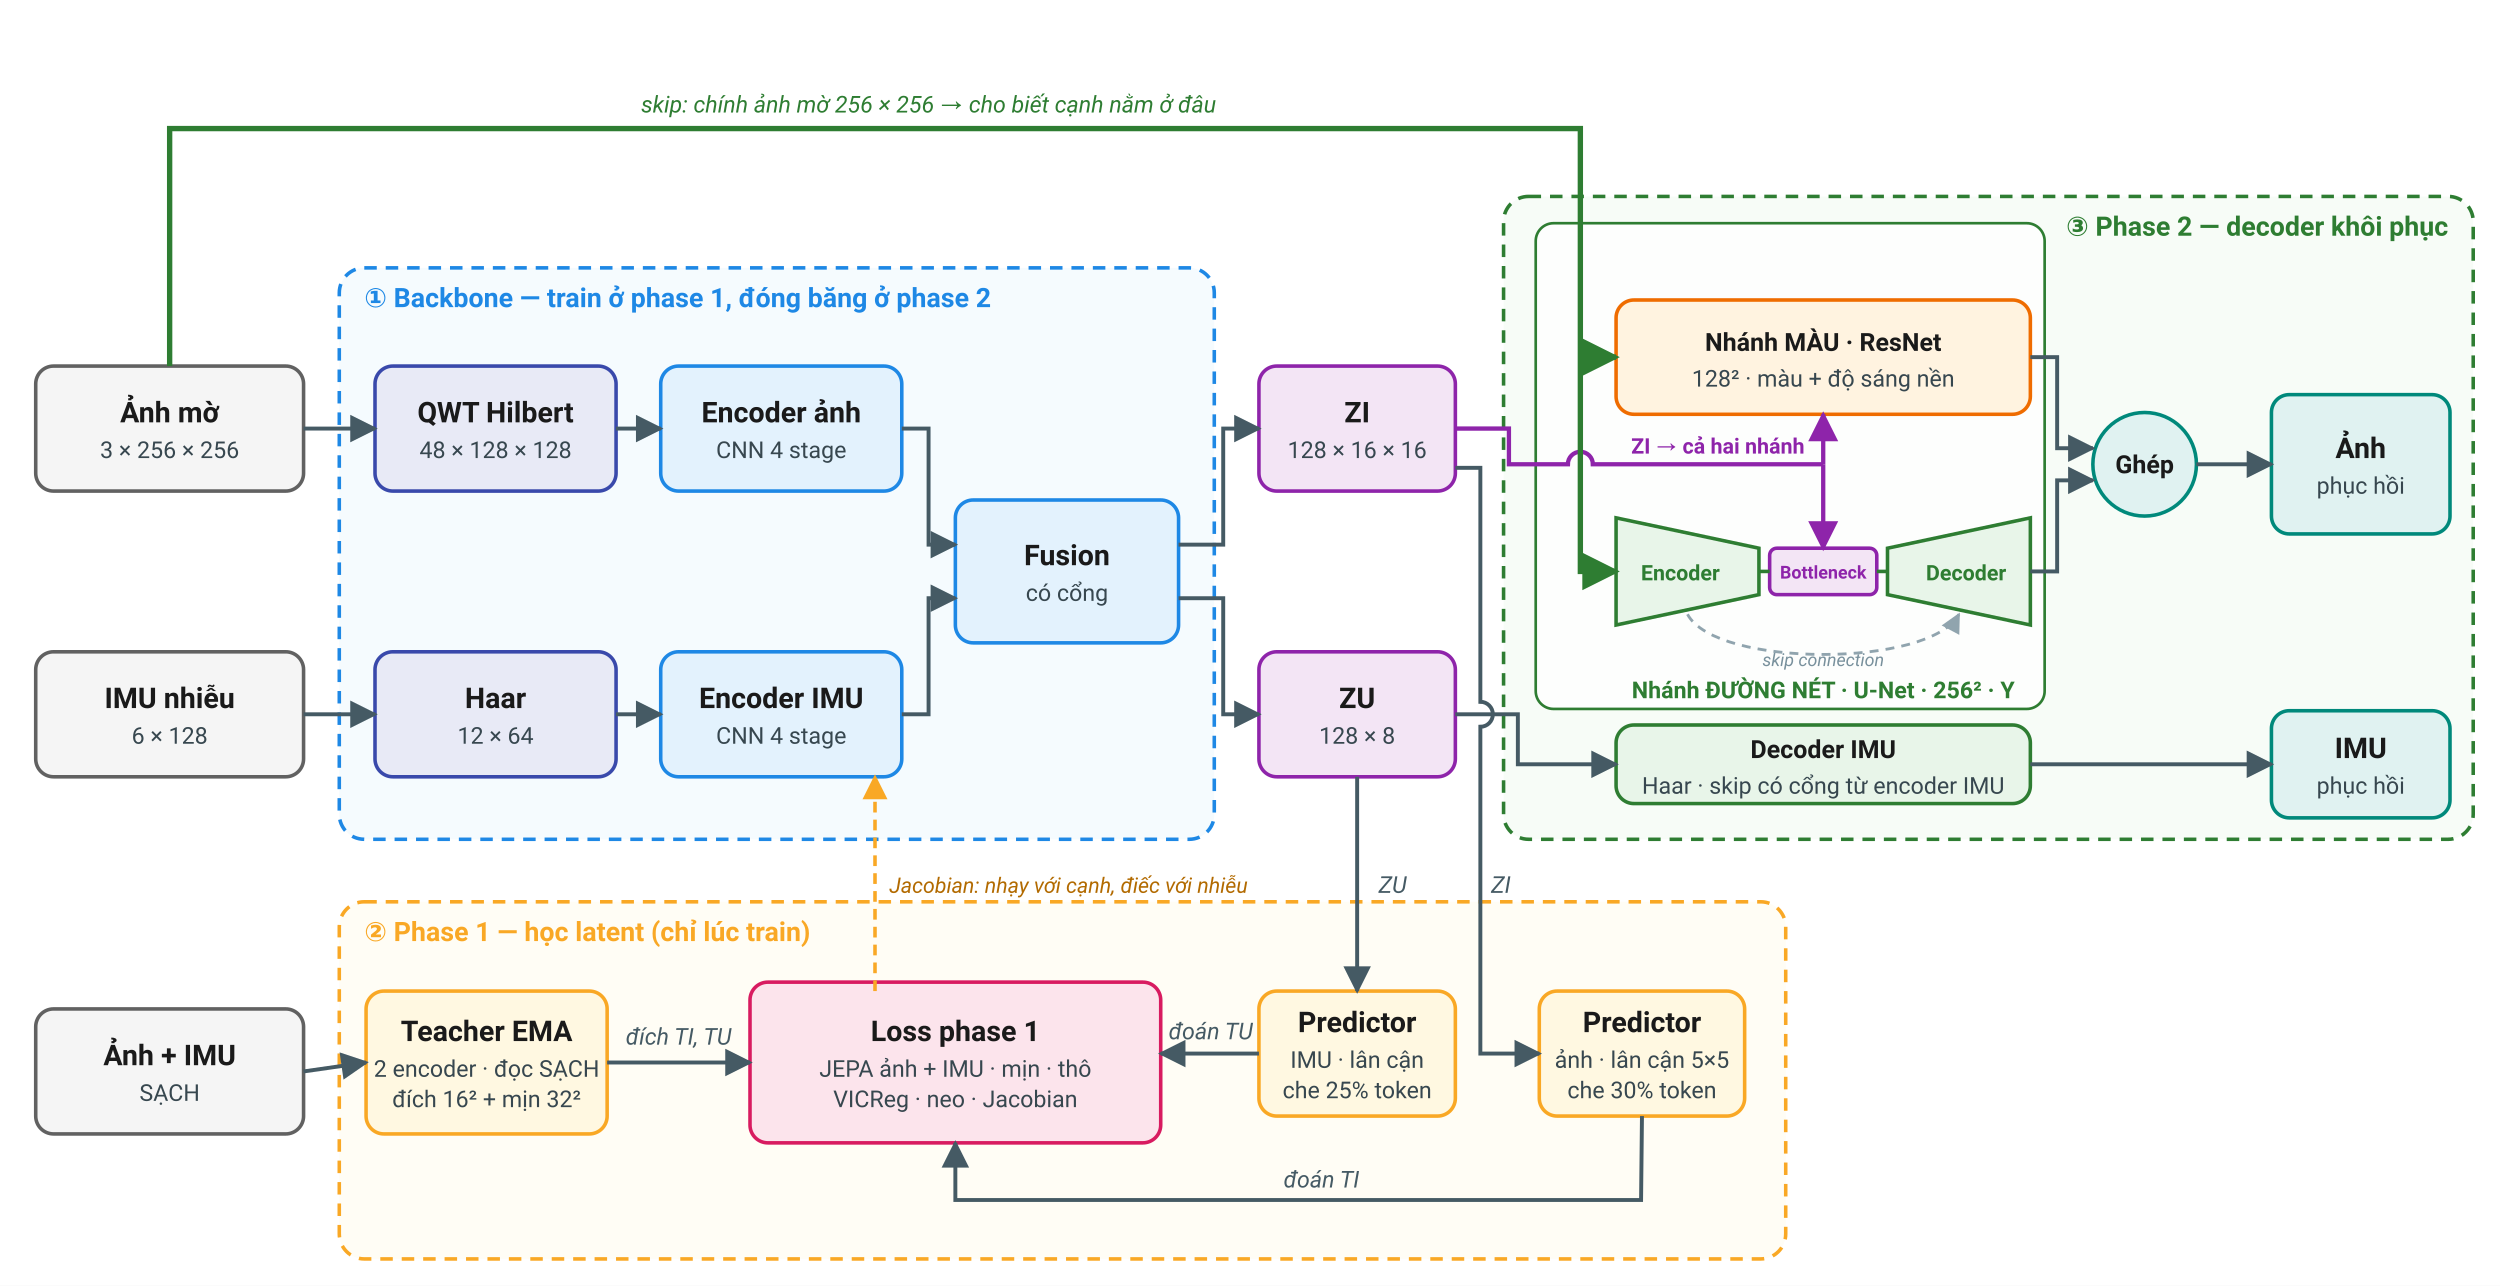
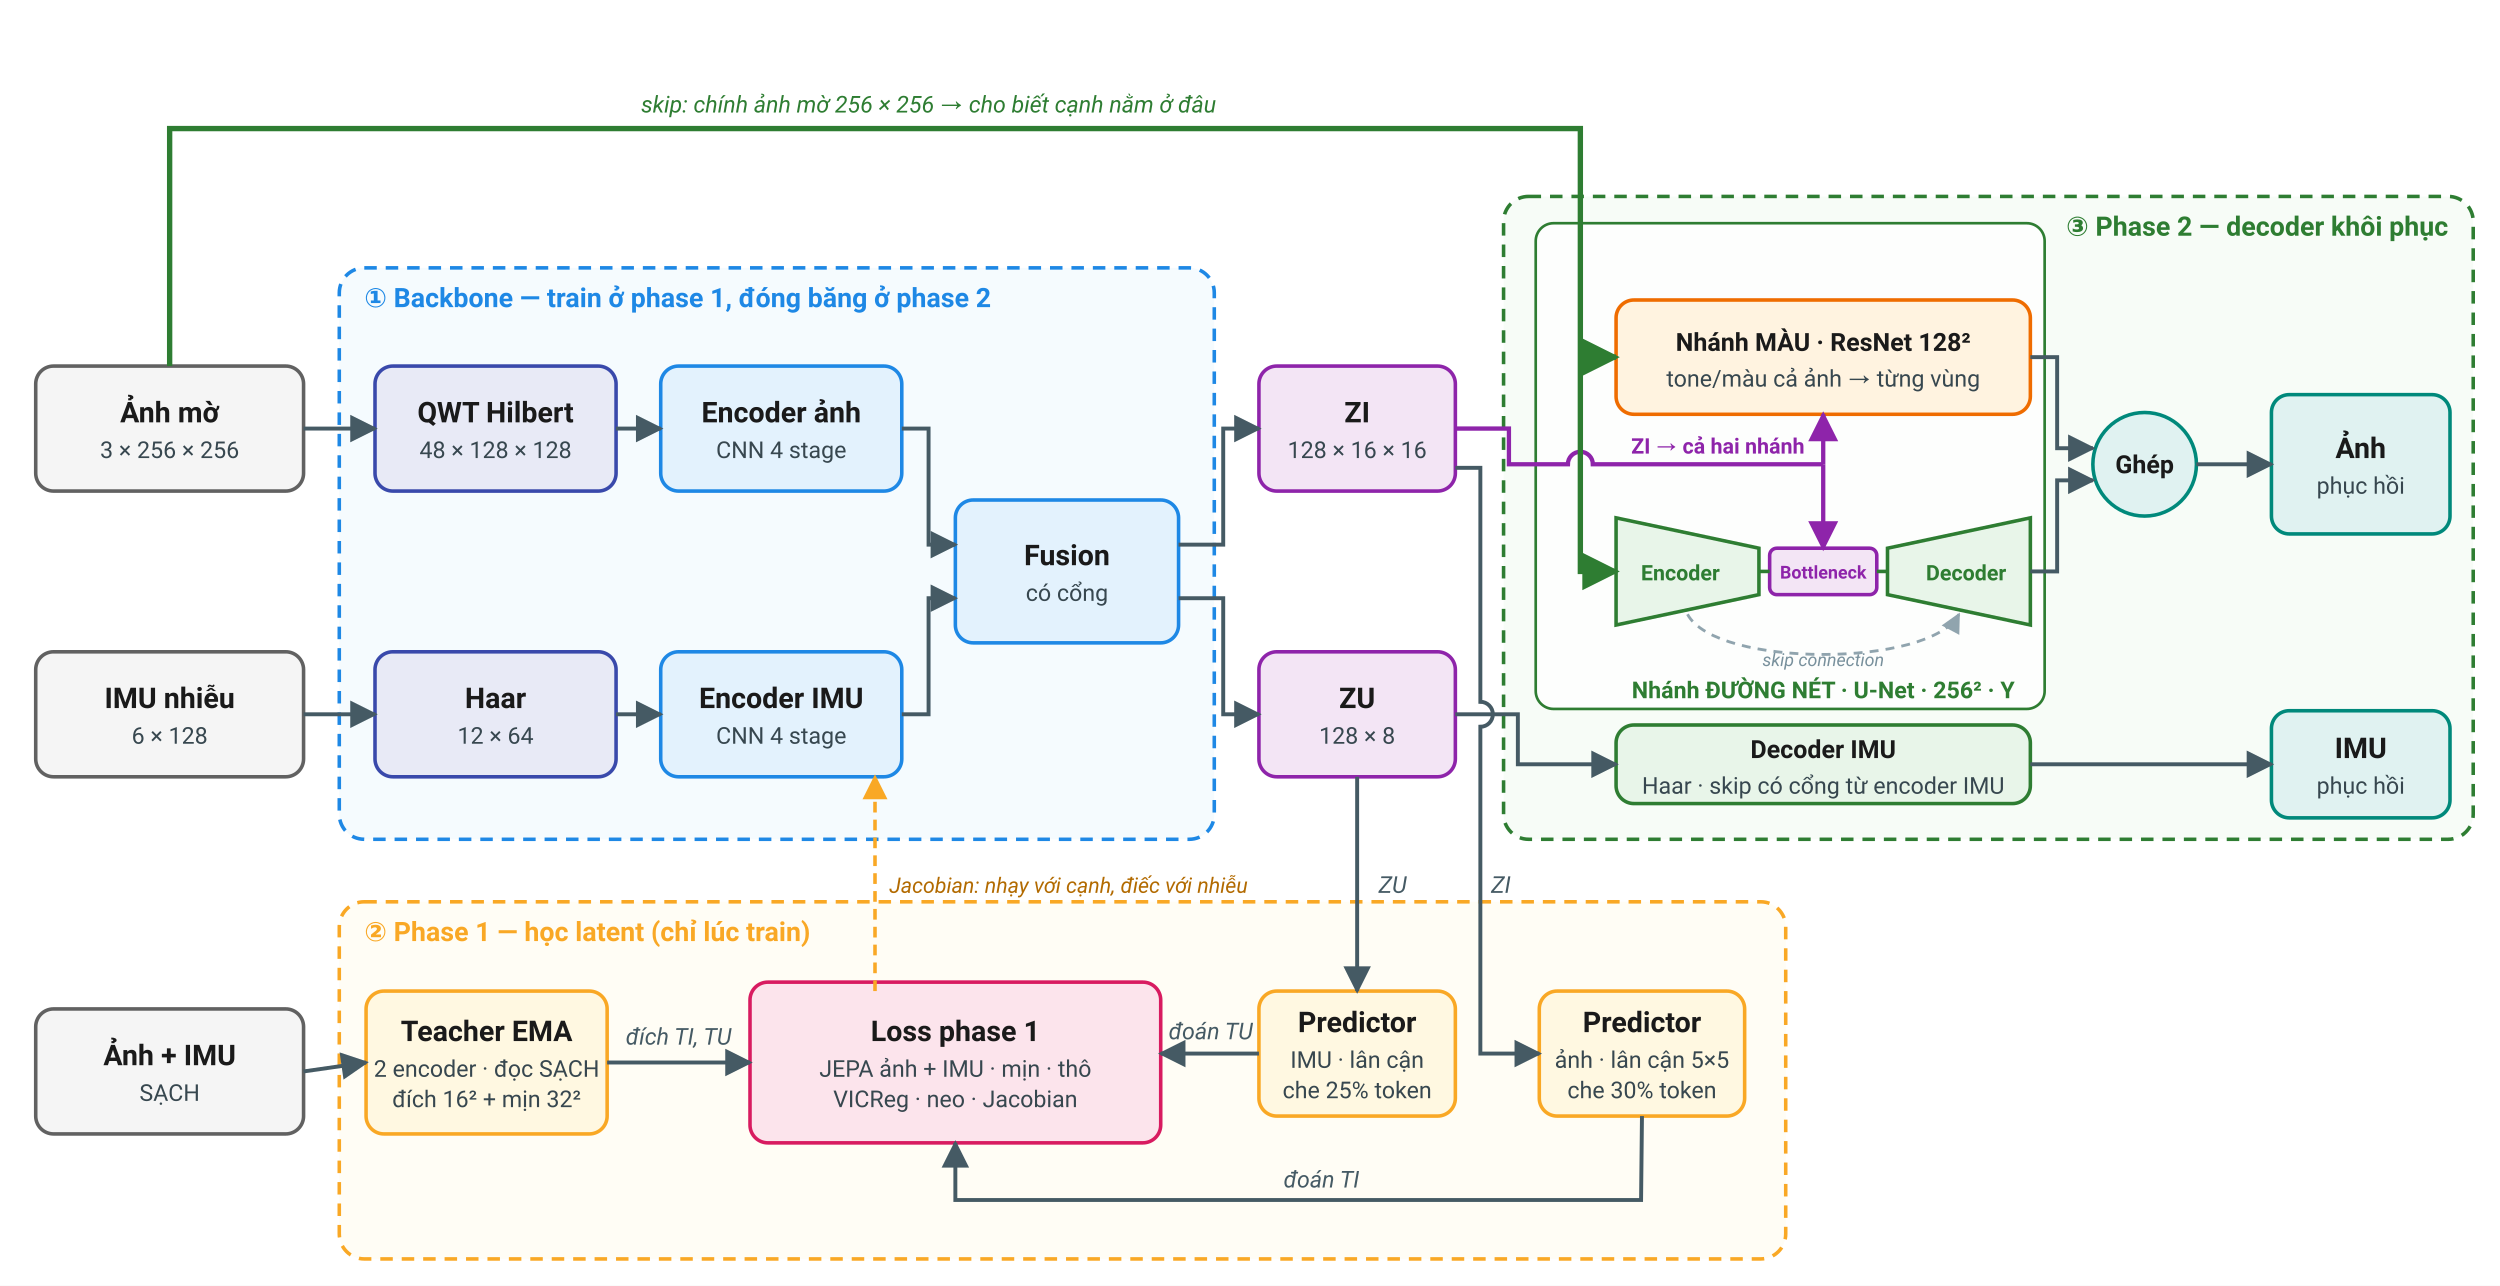
<svg xmlns="http://www.w3.org/2000/svg" viewBox="0 0 1400 720" width="1400" height="720" font-family="Segoe UI, Roboto, 'Noto Sans', Helvetica, Arial, sans-serif">
  <defs>
    <marker id="ah" viewBox="0 0 10 10" refX="9" refY="5" markerWidth="7" markerHeight="7" orient="auto-start-reverse">
      <path d="M0,0 L10,5 L0,10 z" fill="#455A64" />
    </marker>
    <marker id="ah-2E7D32" viewBox="0 0 10 10" refX="9" refY="5" markerWidth="7" markerHeight="7" orient="auto-start-reverse">
      <path d="M0,0 L10,5 L0,10 z" fill="#2E7D32" />
    </marker>
    <marker id="ah-EF6C00" viewBox="0 0 10 10" refX="9" refY="5" markerWidth="7" markerHeight="7" orient="auto-start-reverse">
      <path d="M0,0 L10,5 L0,10 z" fill="#EF6C00" />
    </marker>
    <marker id="ah-F9A825" viewBox="0 0 10 10" refX="9" refY="5" markerWidth="7" markerHeight="7" orient="auto-start-reverse">
      <path d="M0,0 L10,5 L0,10 z" fill="#F9A825" />
    </marker>
    <marker id="ah-90A4AE" viewBox="0 0 10 10" refX="9" refY="5" markerWidth="7" markerHeight="7" orient="auto-start-reverse">
      <path d="M0,0 L10,5 L0,10 z" fill="#90A4AE" />
    </marker>
    <marker id="ah-1E88E5" viewBox="0 0 10 10" refX="9" refY="5" markerWidth="7" markerHeight="7" orient="auto-start-reverse">
      <path d="M0,0 L10,5 L0,10 z" fill="#1E88E5" />
    </marker>
    <marker id="ah-8E24AA" viewBox="0 0 10 10" refX="9" refY="5" markerWidth="7" markerHeight="7" orient="auto-start-reverse">
      <path d="M0,0 L10,5 L0,10 z" fill="#8E24AA" />
    </marker>
  </defs>
  <rect width="1400" height="720" fill="#FFFFFF" />
  <rect x="190" y="150" width="490" height="320" rx="14" fill="#E3F2FD" fill-opacity="0.35" stroke="#1E88E5" stroke-width="2" stroke-dasharray="7 5" />
  <text x="204" y="172" font-size="15" font-weight="bold" fill="#1E88E5" text-anchor="start">① Backbone — train ở phase 1, đóng băng ở phase 2</text>
  <rect x="842" y="110" width="543" height="360" rx="14" fill="#E8F5E9" fill-opacity="0.35" stroke="#2E7D32" stroke-width="2" stroke-dasharray="7 5" />
  <text x="1371" y="132" font-size="15" font-weight="bold" fill="#2E7D32" text-anchor="end">③ Phase 2 — decoder khôi phục</text>
  <rect x="190" y="505" width="810" height="200" rx="14" fill="#FFF8E1" fill-opacity="0.35" stroke="#F9A825" stroke-width="2" stroke-dasharray="7 5" />
  <text x="204" y="527" font-size="15" font-weight="bold" fill="#F9A825" text-anchor="start">② Phase 1 — học latent (chỉ lúc train)</text>
  <rect x="20" y="205" width="150" height="70" rx="10" fill="#F5F5F5" stroke="#616161" stroke-width="2" />
  <text x="95.0" y="236.5" font-size="16" font-weight="bold" fill="#1A1A1A" text-anchor="middle">Ảnh mờ</text>
  <text x="95.0" y="256.5" font-size="13" font-weight="normal" fill="#37474F" text-anchor="middle">3 × 256 × 256</text>
  <rect x="20" y="365" width="150" height="70" rx="10" fill="#F5F5F5" stroke="#616161" stroke-width="2" />
  <text x="95.0" y="396.5" font-size="16" font-weight="bold" fill="#1A1A1A" text-anchor="middle">IMU nhiễu</text>
  <text x="95.0" y="416.5" font-size="13" font-weight="normal" fill="#37474F" text-anchor="middle">6 × 128</text>
  <rect x="210" y="205" width="135" height="70" rx="10" fill="#E8EAF6" stroke="#3949AB" stroke-width="2" />
  <text x="277.5" y="236.5" font-size="16" font-weight="bold" fill="#1A1A1A" text-anchor="middle">QWT Hilbert</text>
  <text x="277.5" y="256.5" font-size="13" font-weight="normal" fill="#37474F" text-anchor="middle">48 × 128 × 128</text>
  <rect x="210" y="365" width="135" height="70" rx="10" fill="#E8EAF6" stroke="#3949AB" stroke-width="2" />
  <text x="277.5" y="396.5" font-size="16" font-weight="bold" fill="#1A1A1A" text-anchor="middle">Haar</text>
  <text x="277.5" y="416.5" font-size="13" font-weight="normal" fill="#37474F" text-anchor="middle">12 × 64</text>
  <rect x="370" y="205" width="135" height="70" rx="10" fill="#E3F2FD" stroke="#1E88E5" stroke-width="2" />
  <text x="437.5" y="236.5" font-size="16" font-weight="bold" fill="#1A1A1A" text-anchor="middle">Encoder ảnh</text>
  <text x="437.5" y="256.5" font-size="13" font-weight="normal" fill="#37474F" text-anchor="middle">CNN 4 stage</text>
  <rect x="370" y="365" width="135" height="70" rx="10" fill="#E3F2FD" stroke="#1E88E5" stroke-width="2" />
  <text x="437.5" y="396.5" font-size="16" font-weight="bold" fill="#1A1A1A" text-anchor="middle">Encoder IMU</text>
  <text x="437.5" y="416.5" font-size="13" font-weight="normal" fill="#37474F" text-anchor="middle">CNN 4 stage</text>
  <rect x="535" y="280" width="125" height="80" rx="10" fill="#E3F2FD" stroke="#1E88E5" stroke-width="2" />
  <text x="597.5" y="316.5" font-size="16" font-weight="bold" fill="#1A1A1A" text-anchor="middle">Fusion</text>
  <text x="597.5" y="336.5" font-size="13" font-weight="normal" fill="#37474F" text-anchor="middle">có cổng</text>
  <rect x="705" y="205" width="110" height="70" rx="10" fill="#F3E5F5" stroke="#8E24AA" stroke-width="2" />
  <text x="760.0" y="236.5" font-size="16" font-weight="bold" fill="#1A1A1A" text-anchor="middle">ZI</text>
  <text x="760.0" y="256.5" font-size="13" font-weight="normal" fill="#37474F" text-anchor="middle">128 × 16 × 16</text>
  <rect x="705" y="365" width="110" height="70" rx="10" fill="#F3E5F5" stroke="#8E24AA" stroke-width="2" />
  <text x="760.0" y="396.5" font-size="16" font-weight="bold" fill="#1A1A1A" text-anchor="middle">ZU</text>
  <text x="760.0" y="416.5" font-size="13" font-weight="normal" fill="#37474F" text-anchor="middle">128 × 8</text>
  <rect x="860" y="125" width="285" height="272" rx="10" fill="#FFFFFF" fill-opacity="0.7" stroke="#2E7D32" stroke-width="1.5" />
  <rect x="905" y="168" width="232" height="64" rx="10" fill="#FFF3E0" stroke="#EF6C00" stroke-width="2" />
-   <text x="1021.0" y="196.5" font-size="14" font-weight="bold" fill="#1A1A1A" text-anchor="middle">Nhánh MÀU · ResNet</text>
-   <text x="1021.0" y="216.5" font-size="13" font-weight="normal" fill="#37474F" text-anchor="middle">128² · màu + độ sáng nền</text>
+   <text x="1021.0" y="196.5" font-size="14" font-weight="bold" fill="#1A1A1A" text-anchor="middle">Nhánh MÀU · ResNet 128²</text>
+   <text x="1021.0" y="216.5" font-size="13" font-weight="normal" fill="#37474F" text-anchor="middle">tone/màu cả ảnh → từng vùng</text>
  <polygon points="905,290 985,307 985,333 905,350" fill="#E8F5E9" stroke="#2E7D32" stroke-width="2" />
  <polygon points="1057,307 1137,290 1137,350 1057,333" fill="#E8F5E9" stroke="#2E7D32" stroke-width="2" />
  <rect x="991" y="307" width="60" height="26" rx="4" fill="#F3E5F5" stroke="#8E24AA" stroke-width="2" />
  <text x="941" y="325" font-size="12" font-weight="bold" fill="#2E7D32" text-anchor="middle">Encoder</text>
  <text x="1101" y="325" font-size="12" font-weight="bold" fill="#2E7D32" text-anchor="middle">Decoder</text>
  <text x="1021" y="324" font-size="10" font-weight="bold" fill="#8E24AA" text-anchor="middle">Bottleneck</text>
  <path d="M 985 320 L 991 320" stroke="#2E7D32" stroke-width="2" />
  <path d="M 1051 320 L 1057 320" stroke="#2E7D32" stroke-width="2" />
  <path d="M 945 344 C 961 374, 1081 374, 1097 344" fill="none" stroke="#90A4AE" stroke-width="1.6" stroke-dasharray="5 4" marker-end="url(#ah-90A4AE)" />
  <text x="1021" y="373" font-size="10" font-weight="normal" fill="#78909C" text-anchor="middle" font-style="italic">skip connection</text>
  <text x="1021" y="391" font-size="13" font-weight="bold" fill="#2E7D32" text-anchor="middle">Nhánh ĐƯỜNG NÉT · U-Net · 256² · Y</text>
  <rect x="1172" y="231" width="58" height="58" rx="29" fill="#E0F2F1" stroke="#00897B" stroke-width="2" />
  <text x="1201.0" y="265.0" font-size="14" font-weight="bold" fill="#1A1A1A" text-anchor="middle">Ghép</text>
  <rect x="1272" y="221" width="100" height="78" rx="10" fill="#E0F2F1" stroke="#00897B" stroke-width="2" />
  <text x="1322.0" y="256.5" font-size="16" font-weight="bold" fill="#1A1A1A" text-anchor="middle">Ảnh</text>
  <text x="1322.0" y="276.5" font-size="13" font-weight="normal" fill="#37474F" text-anchor="middle">phục hồi</text>
  <rect x="905" y="406" width="232" height="44" rx="10" fill="#E8F5E9" stroke="#2E7D32" stroke-width="2" />
  <text x="1021.0" y="424.5" font-size="14" font-weight="bold" fill="#1A1A1A" text-anchor="middle">Decoder IMU</text>
  <text x="1021.0" y="444.5" font-size="13" font-weight="normal" fill="#37474F" text-anchor="middle">Haar · skip có cổng từ encoder IMU</text>
  <rect x="1272" y="398" width="100" height="60" rx="10" fill="#E0F2F1" stroke="#00897B" stroke-width="2" />
  <text x="1322.0" y="424.5" font-size="16" font-weight="bold" fill="#1A1A1A" text-anchor="middle">IMU</text>
  <text x="1322.0" y="444.5" font-size="13" font-weight="normal" fill="#37474F" text-anchor="middle">phục hồi</text>
  <rect x="20" y="565" width="150" height="70" rx="10" fill="#F5F5F5" stroke="#616161" stroke-width="2" />
  <text x="95.0" y="596.5" font-size="16" font-weight="bold" fill="#1A1A1A" text-anchor="middle">Ảnh + IMU</text>
  <text x="95.0" y="616.5" font-size="13" font-weight="normal" fill="#37474F" text-anchor="middle">SẠCH</text>
  <rect x="205" y="555" width="135" height="80" rx="10" fill="#FFF8E1" stroke="#F9A825" stroke-width="2" />
  <text x="272.5" y="583.0" font-size="16" font-weight="bold" fill="#1A1A1A" text-anchor="middle">Teacher EMA</text>
  <text x="272.5" y="603.0" font-size="13" font-weight="normal" fill="#37474F" text-anchor="middle">2 encoder · đọc SẠCH</text>
  <text x="272.5" y="620.0" font-size="13" font-weight="normal" fill="#37474F" text-anchor="middle">đích 16² + mịn 32²</text>
  <rect x="420" y="550" width="230" height="90" rx="10" fill="#FCE4EC" stroke="#D81B60" stroke-width="2" />
  <text x="535.0" y="583.0" font-size="16" font-weight="bold" fill="#1A1A1A" text-anchor="middle">Loss phase 1</text>
  <text x="535.0" y="603.0" font-size="13" font-weight="normal" fill="#37474F" text-anchor="middle">JEPA ảnh + IMU · mịn · thô</text>
  <text x="535.0" y="620.0" font-size="13" font-weight="normal" fill="#37474F" text-anchor="middle">VICReg · neo · Jacobian</text>
  <rect x="705" y="555" width="110" height="70" rx="10" fill="#FFF8E1" stroke="#F9A825" stroke-width="2" />
  <text x="760.0" y="578.0" font-size="16" font-weight="bold" fill="#1A1A1A" text-anchor="middle">Predictor</text>
  <text x="760.0" y="598.0" font-size="13" font-weight="normal" fill="#37474F" text-anchor="middle">IMU · lân cận</text>
  <text x="760.0" y="615.0" font-size="13" font-weight="normal" fill="#37474F" text-anchor="middle">che 25% token</text>
  <rect x="862" y="555" width="115" height="70" rx="10" fill="#FFF8E1" stroke="#F9A825" stroke-width="2" />
  <text x="919.5" y="578.0" font-size="16" font-weight="bold" fill="#1A1A1A" text-anchor="middle">Predictor</text>
  <text x="919.5" y="598.0" font-size="13" font-weight="normal" fill="#37474F" text-anchor="middle">ảnh · lân cận 5×5</text>
  <text x="919.5" y="615.0" font-size="13" font-weight="normal" fill="#37474F" text-anchor="middle">che 30% token</text>
  <path d="M 170 240.0 L 210 240.0" fill="none" stroke="#455A64" stroke-width="2.2" marker-end="url(#ah)" />
  <path d="M 170 400.0 L 210 400.0" fill="none" stroke="#455A64" stroke-width="2.2" marker-end="url(#ah)" />
  <path d="M 345 240.0 L 370 240.0" fill="none" stroke="#455A64" stroke-width="2.2" marker-end="url(#ah)" />
  <path d="M 345 400.0 L 370 400.0" fill="none" stroke="#455A64" stroke-width="2.2" marker-end="url(#ah)" />
  <path d="M 505 240.0 L 520 240 L 520 305 L 535 305" fill="none" stroke="#455A64" stroke-width="2.2" marker-end="url(#ah)" />
  <path d="M 505 400.0 L 520 400 L 520 335 L 535 335" fill="none" stroke="#455A64" stroke-width="2.2" marker-end="url(#ah)" />
  <path d="M 660 305 L 685 305 L 685 240 L 705 240" fill="none" stroke="#455A64" stroke-width="2.2" marker-end="url(#ah)" />
  <path d="M 660 335 L 685 335 L 685 400 L 705 400" fill="none" stroke="#455A64" stroke-width="2.2" marker-end="url(#ah)" />
  <path d="M 815 240 L 845 240 L 845 260 L 878 260 A 7 7 0 0 1 892 260 L 1021 260" fill="none" stroke="#8E24AA" stroke-width="2.4" />
  <path d="M 1021 260 L 1021 232" fill="none" stroke="#8E24AA" stroke-width="2.4" marker-end="url(#ah-8E24AA)" />
  <path d="M 1021 260 L 1021 307" fill="none" stroke="#8E24AA" stroke-width="2.4" marker-end="url(#ah-8E24AA)" />
  <text x="962" y="254" font-size="12" font-weight="bold" fill="#8E24AA" text-anchor="middle">ZI → cả hai nhánh</text>
  <path d="M 95 205 L 95 72 L 885 72 L 885 320 L 905 320" fill="none" stroke="#2E7D32" stroke-width="3" marker-end="url(#ah-2E7D32)" />
  <text x="520" y="63" font-size="13" font-weight="normal" fill="#2E7D32" text-anchor="middle" font-style="italic">skip: chính ảnh mờ 256 × 256 → cho biết cạnh nằm ở đâu</text>
  <path d="M 885 200 L 905 200" fill="none" stroke="#2E7D32" stroke-width="3" marker-end="url(#ah-2E7D32)" />
  <path d="M 1137 200.0 L 1152 200 L 1152 251 L 1172 251" fill="none" stroke="#455A64" stroke-width="2.2" marker-end="url(#ah)" />
  <path d="M 1137 320.0 L 1152 320 L 1152 269 L 1172 269" fill="none" stroke="#455A64" stroke-width="2.2" marker-end="url(#ah)" />
  <path d="M 1230 260.0 L 1272 260.0" fill="none" stroke="#455A64" stroke-width="2.2" marker-end="url(#ah)" />
  <path d="M 815 400.0 L 850 400 L 850 428 L 905 428" fill="none" stroke="#455A64" stroke-width="2.2" marker-end="url(#ah)" />
  <path d="M 1137 428.0 L 1272 428.0" fill="none" stroke="#455A64" stroke-width="2.2" marker-end="url(#ah)" />
  <path d="M 170 600.0 L 205 595.0" fill="none" stroke="#455A64" stroke-width="2.2" marker-end="url(#ah)" />
  <path d="M 340 595.0 L 420 595" fill="none" stroke="#455A64" stroke-width="2.2" marker-end="url(#ah)" />
  <text x="380" y="585" font-size="13" font-weight="normal" fill="#455A64" text-anchor="middle" font-style="italic">đích TI, TU</text>
  <path d="M 760.0 435 L 760.0 555" fill="none" stroke="#455A64" stroke-width="2.2" marker-end="url(#ah)" />
  <text x="772" y="500" font-size="13" font-weight="normal" fill="#455A64" text-anchor="start" font-style="italic">ZU</text>
  <path d="M 815 262 L 829 262 L 829 393 A 7 7 0 0 1 829 407 L 829 590 L 862 590" fill="none" stroke="#455A64" stroke-width="2.2" marker-end="url(#ah)" />
  <text x="835" y="500" font-size="13" font-weight="normal" fill="#455A64" text-anchor="start" font-style="italic">ZI</text>
  <path d="M 705 590.0 L 650 590" fill="none" stroke="#455A64" stroke-width="2.2" marker-end="url(#ah)" />
  <text x="678" y="582" font-size="13" font-weight="normal" fill="#455A64" text-anchor="middle" font-style="italic">đoán TU</text>
  <path d="M 919.5 625 L 919 672 L 535 672 L 535 640" fill="none" stroke="#455A64" stroke-width="2.2" marker-end="url(#ah)" />
  <text x="740" y="665" font-size="13" font-weight="normal" fill="#455A64" text-anchor="middle" font-style="italic">đoán TI</text>
  <path d="M 490 555 L 490 435" fill="none" stroke="#F9A825" stroke-width="2" stroke-dasharray="6 4" marker-end="url(#ah-F9A825)" />
  <text x="498" y="500" font-size="12" font-weight="normal" fill="#B26A00" text-anchor="start" font-style="italic">Jacobian: nhạy với cạnh, điếc với nhiễu</text>
</svg>
